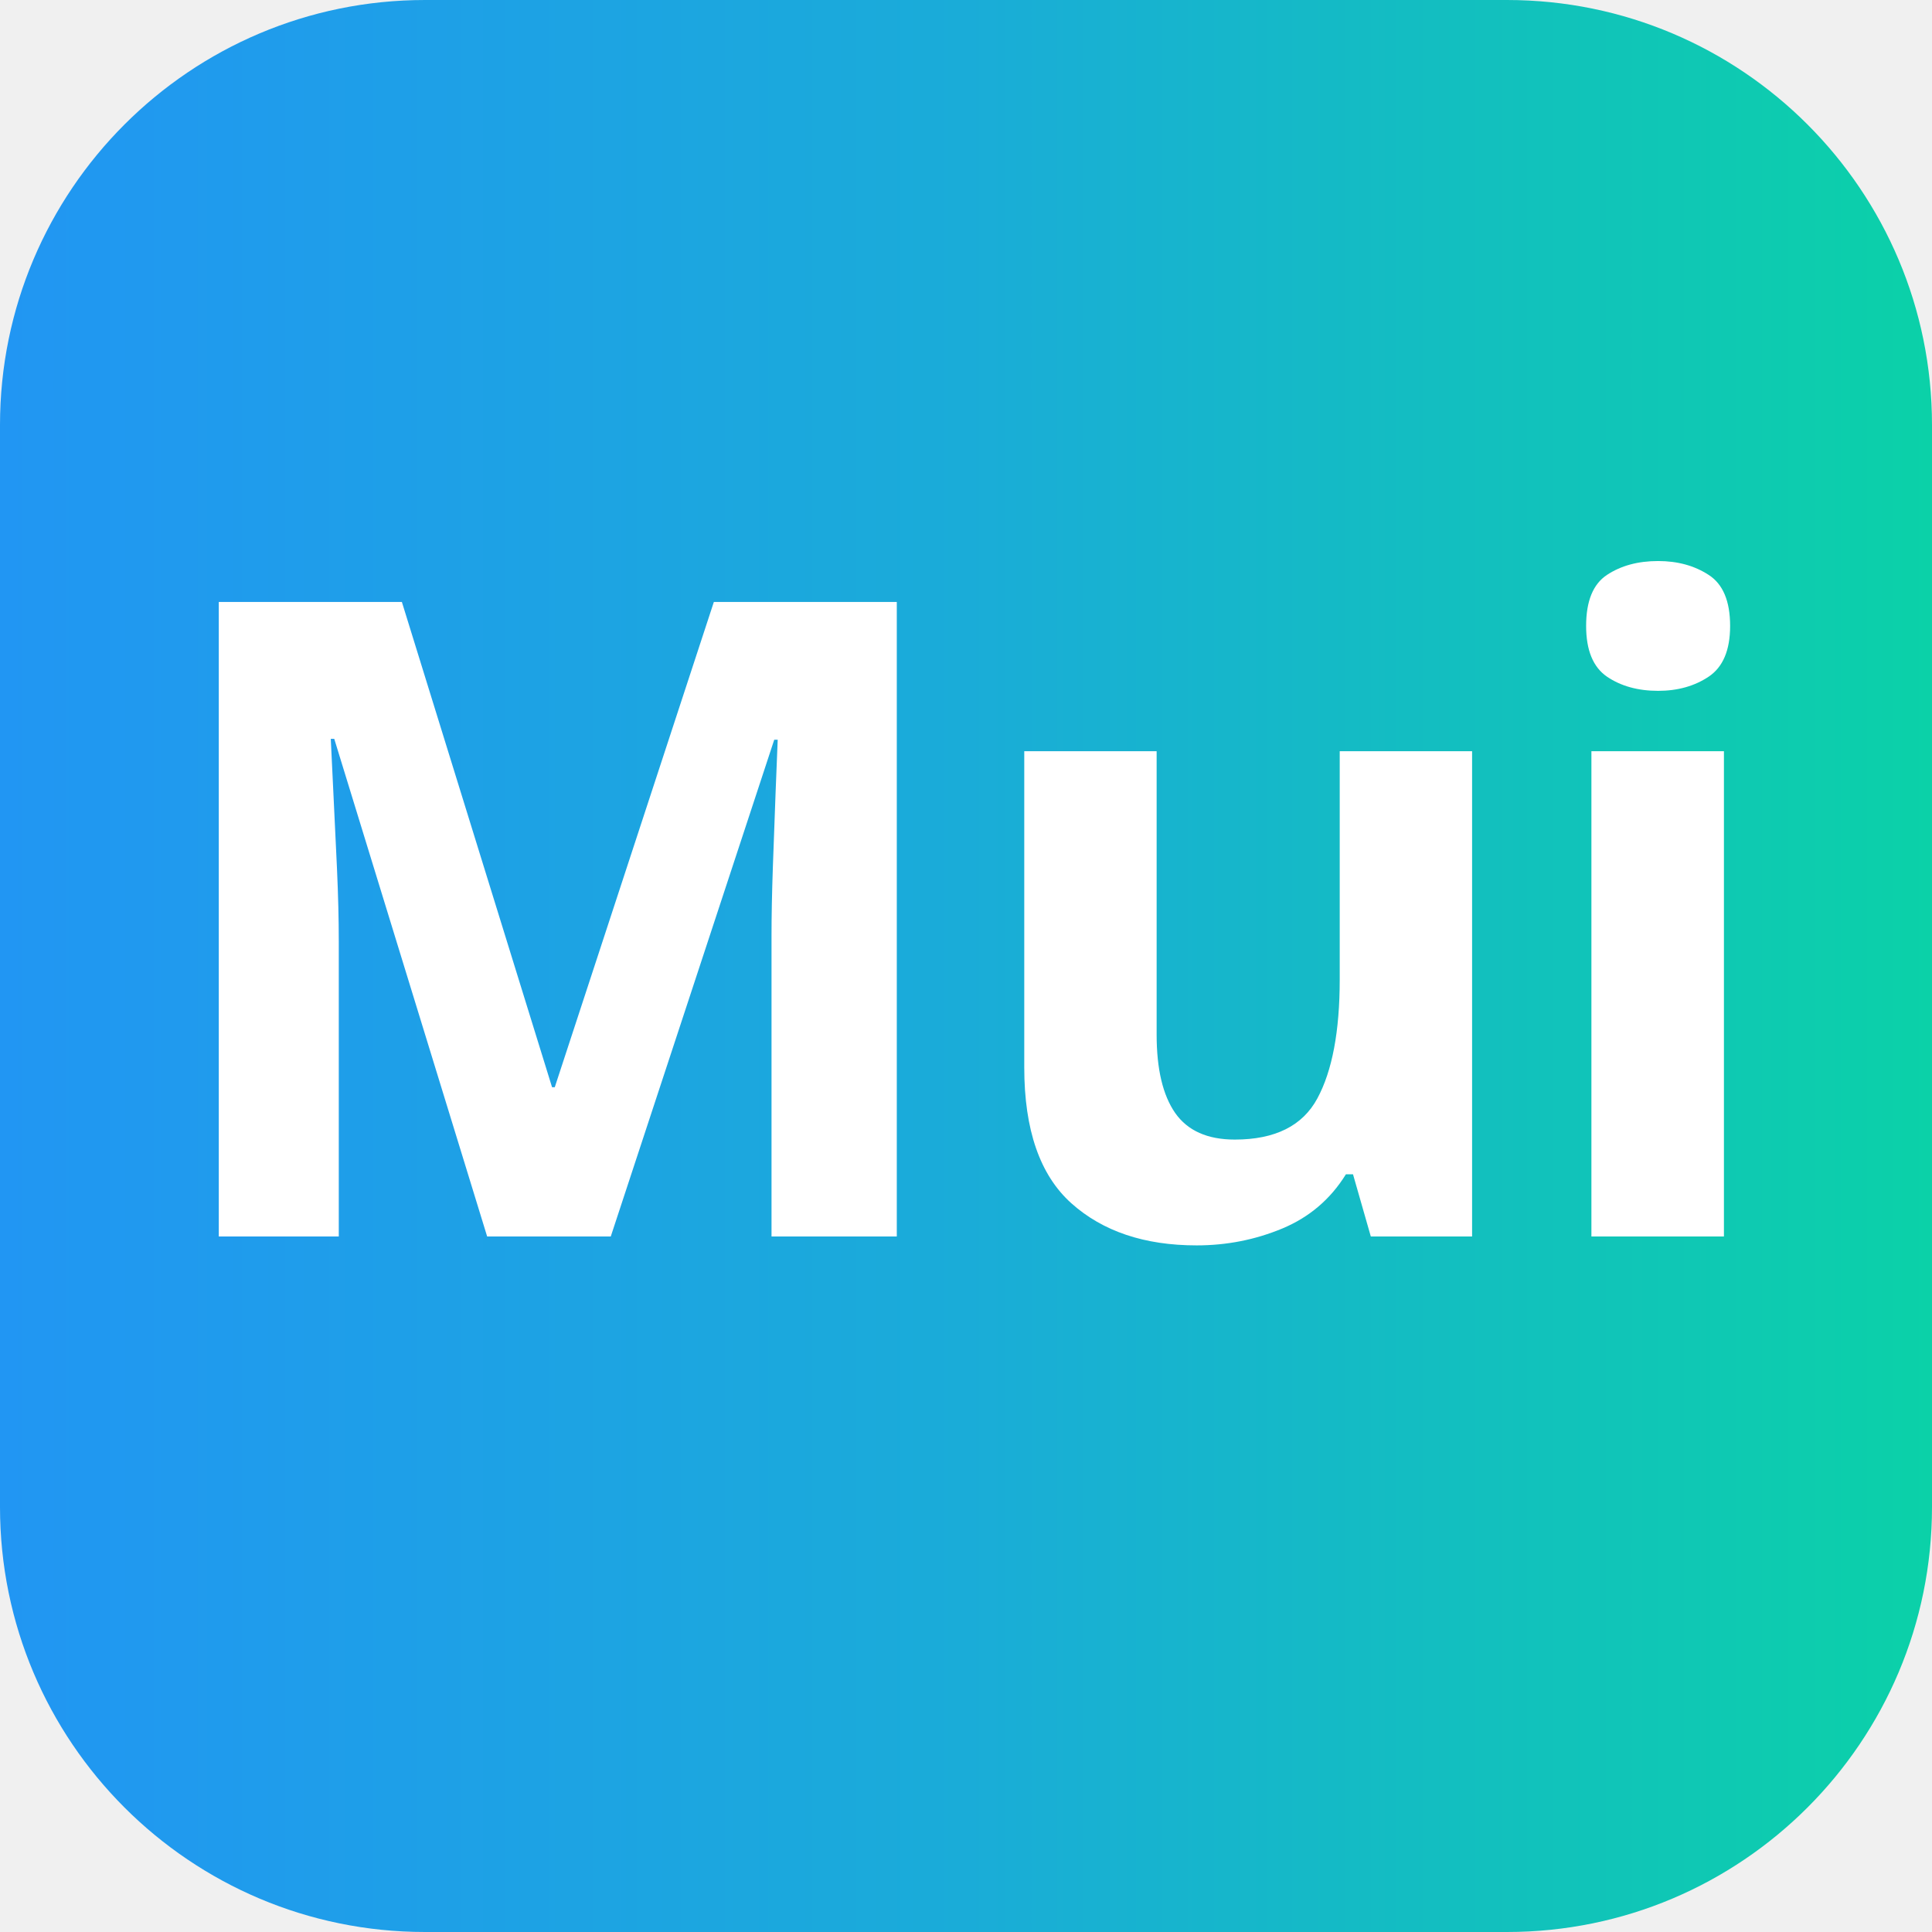
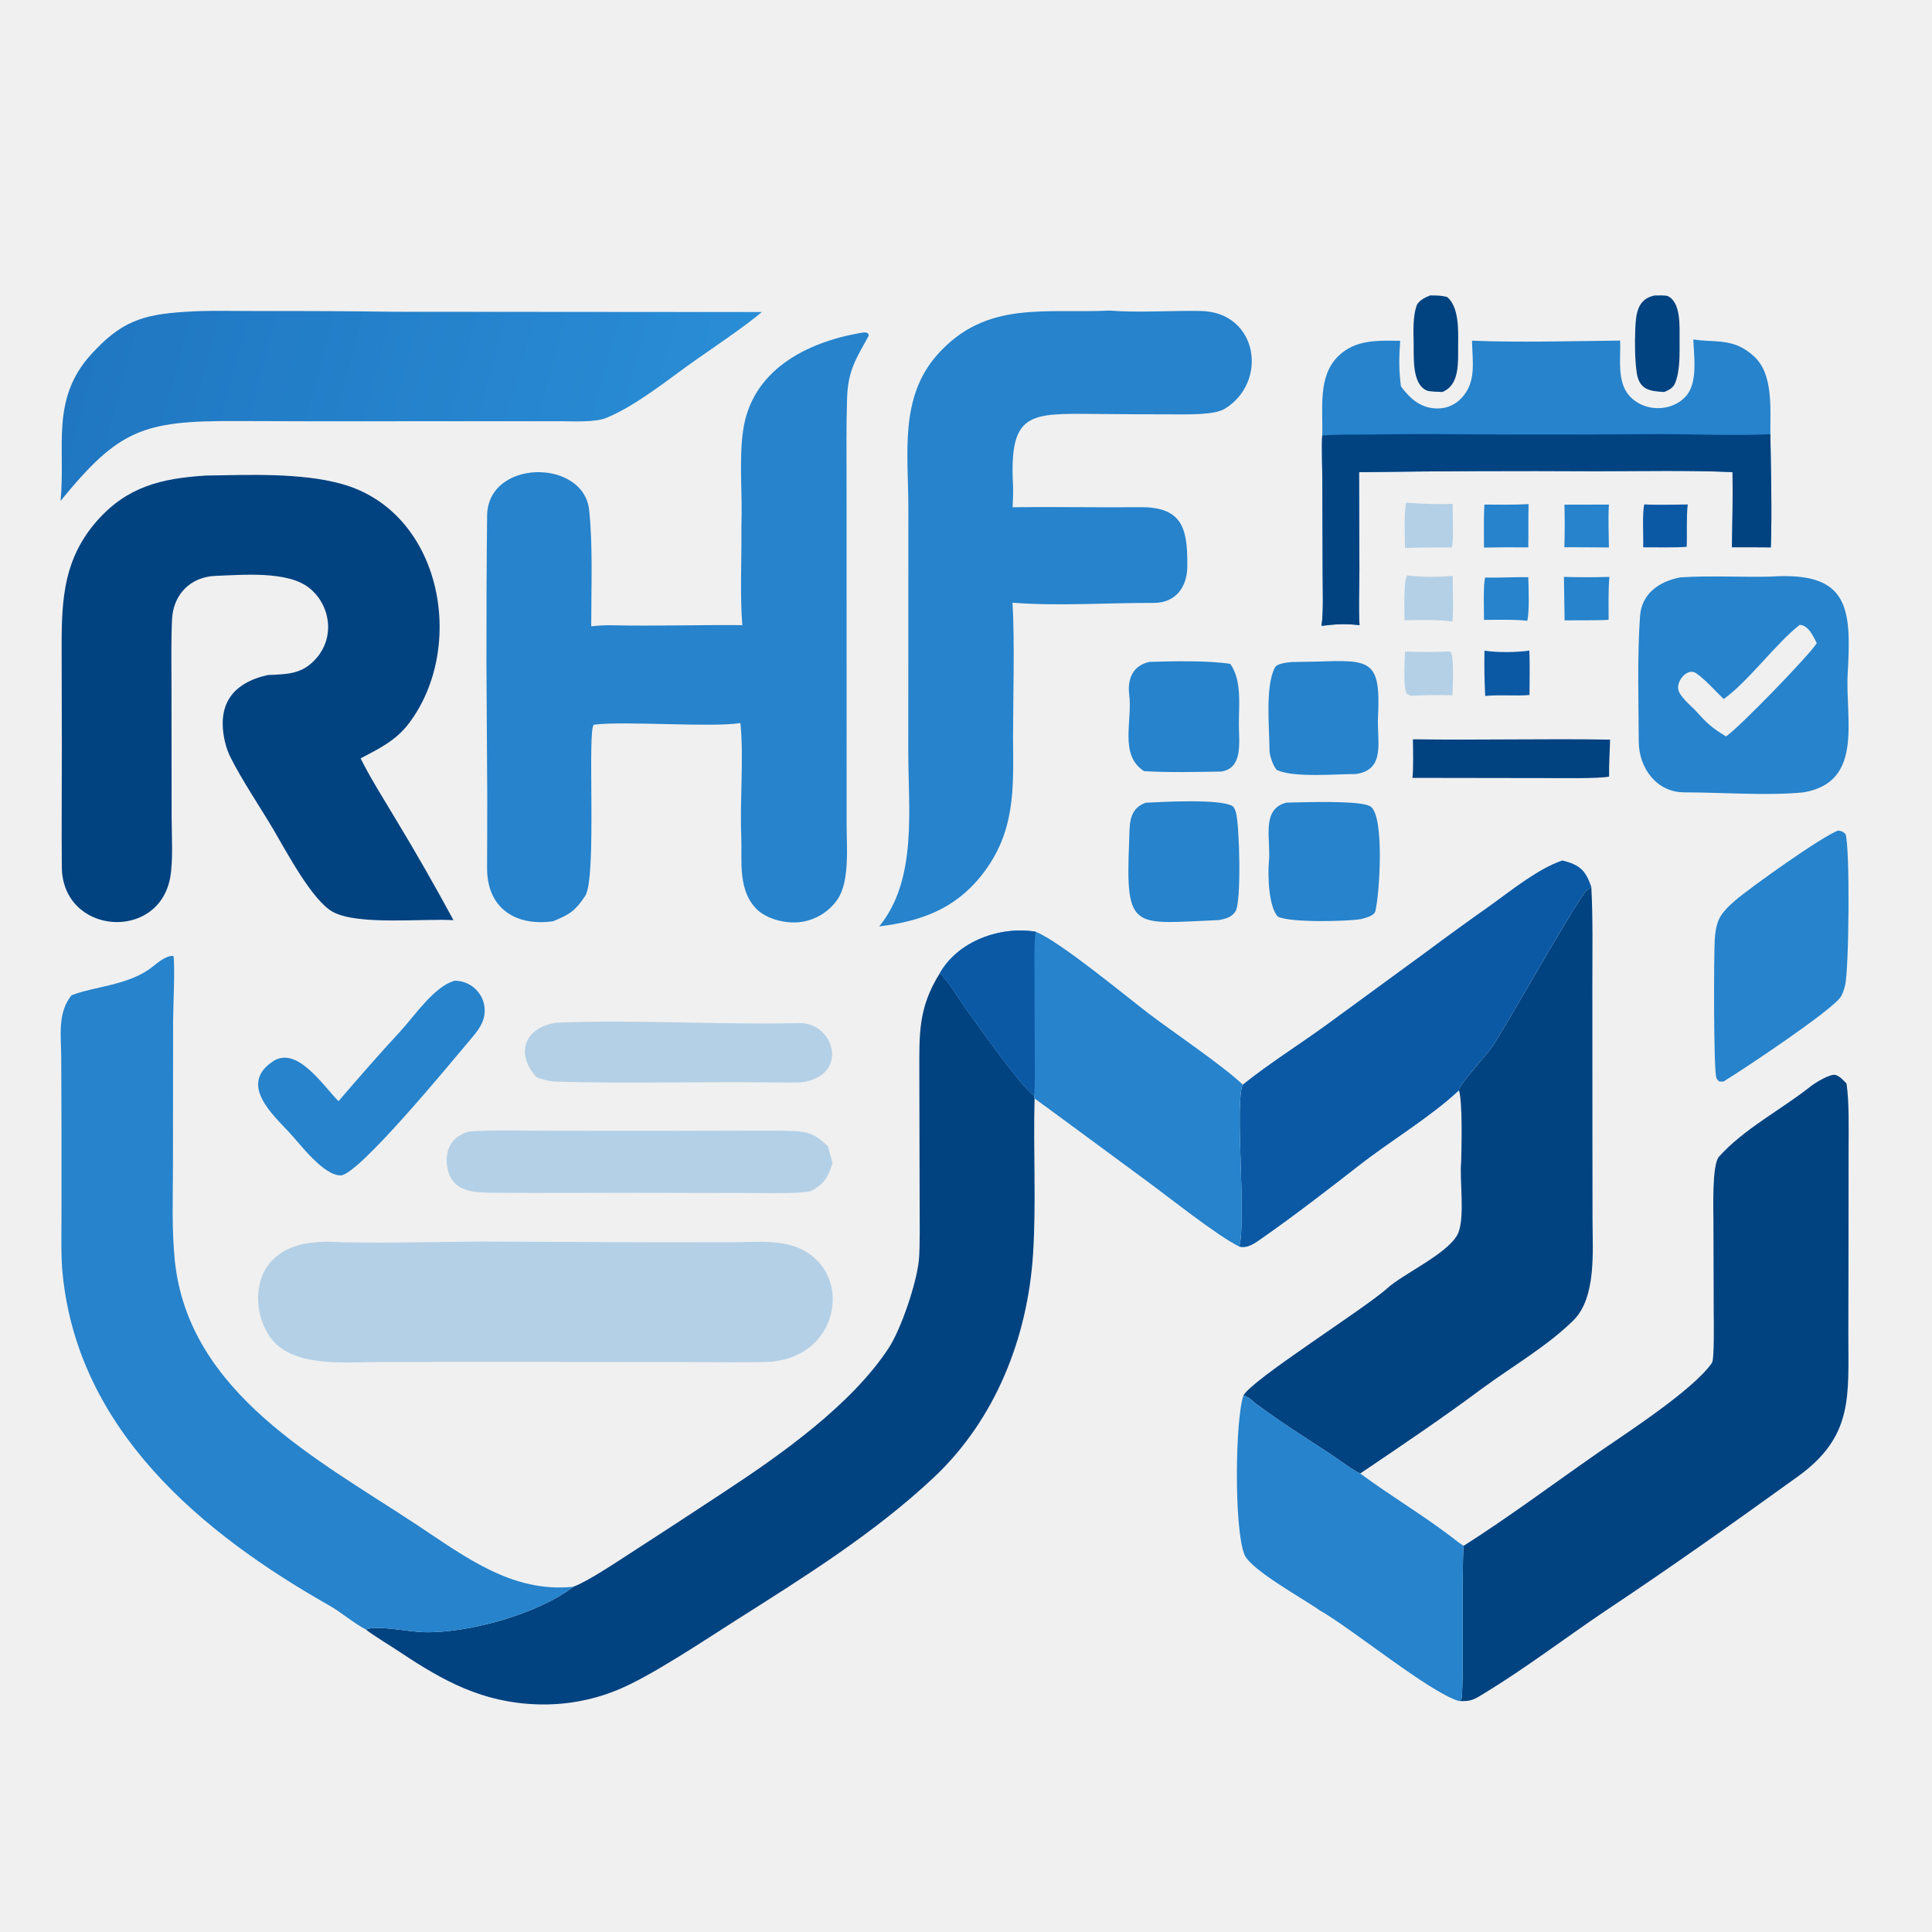
- <svg xmlns="http://www.w3.org/2000/svg" viewBox="0 0 200 200" width="256" height="256">
-   <defs>
-     <linearGradient id="favGrad2" x1="0" y1="0" x2="200" y2="0" gradientUnits="userSpaceOnUse">
-       <stop offset="0%" stop-color="#2196F3" />
-       <stop offset="50%" stop-color="#1AACD8" />
-       <stop offset="100%" stop-color="#0BD1A8" />
-     </linearGradient>
-   </defs>
-   <rect x="0" y="0" width="200" height="200" rx="44" fill="url(#favGrad2)" />
-   <text x="100" y="128" font-family="Poppins, sans-serif" font-weight="900" font-size="92" letter-spacing="-2" fill="#ffffff" text-anchor="middle">Mui</text>
+ <svg xmlns="http://www.w3.org/2000/svg" id="svg" version="1.1" viewBox="0 0 300 300" width="300" height="300">
+   <svg>
+     <defs>
+       <clipPath id="clip-1">
+         <rect x="0" y="0" transform="scale(0.20833,0.20833)" width="1440" height="1440" fill="none" />
+       </clipPath>
+       <linearGradient x1="14.083" y1="49.216" x2="109.303" y2="74.806" gradientUnits="userSpaceOnUse" id="color-1">
+         <stop offset="0" stop-color="#2076c1" />
+         <stop offset="1" stop-color="#298dd5" />
+       </linearGradient>
+     </defs>
+     <g clip-path="url(#clip-1)" fill="none" fill-rule="nonzero" stroke="none" stroke-width="1" stroke-linecap="butt" stroke-linejoin="miter" stroke-miterlimit="10" stroke-dasharray="" stroke-dashoffset="0" font-family="none" font-weight="none" font-size="none" text-anchor="none" style="mix-blend-mode: normal">
+       <path d="M133.467,51.721c0.56,-0.088 0.855,-0.205 1.347,0.058l0.075,0.362c-1.905,3.46 -3.203,5.345 -3.351,9.593c-0.15,4.306 -0.085,8.603 -0.086,12.911l0.008,40.724l0.003,12.639c-0,3.388 0.513,8.89 -1.436,11.678c-1.285,1.852 -3.271,3.099 -5.499,3.451c-2.194,0.369 -5.032,-0.29 -6.731,-1.682c-3.35,-2.993 -2.536,-7.756 -2.696,-11.702c-0.229,-5.652 0.416,-11.911 -0.129,-17.481c-4.421,0.725 -18.146,-0.354 -22.722,0.255c-1.14,0.151 0.484,23.799 -1.38,26.589c-1.523,2.279 -2.299,2.828 -4.975,3.934c-5.871,0.835 -10.269,-2.055 -10.261,-8.244c0.005,-3.636 0.034,-7.31 0.028,-10.946l-0.127,-20.696c-0.011,-7.702 0.02,-15.411 0.106,-23.108c0.098,-8.794 15.024,-8.892 15.85,-0.81c0.587,5.746 0.304,12.174 0.313,18.006c1.016,-0.116 2.239,-0.183 3.267,-0.16c6.727,0.15 13.477,-0.084 20.198,-0.019c-0.388,-4.471 -0.082,-10.71 -0.143,-15.41c0.194,-4.813 -0.404,-9.952 0.247,-14.706c1.302,-9.504 9.864,-13.76 18.094,-15.236z" fill="#2683cc" />
+       <path d="M32.026,73.843c6.623,-0.101 14.664,-0.458 21.01,1.296c15.612,4.315 19.455,25.342 10.434,37.216c-2.024,2.664 -4.594,3.888 -7.473,5.404c1.425,2.914 3.655,6.43 5.346,9.272c3.155,5.209 6.181,10.495 9.073,15.854c-4.789,-0.286 -14.664,0.822 -18.645,-1.241c-3.266,-1.693 -7.384,-9.579 -9.371,-12.931c-2.003,-3.379 -4.824,-7.56 -6.584,-11.073c-0.388,-0.768 -0.681,-1.581 -0.873,-2.42c-1.331,-5.684 1.04,-9.135 6.608,-10.397c3.149,-0.156 5.476,-0.085 7.702,-2.768c1.251,-1.485 1.851,-3.412 1.666,-5.345c-0.186,-2.106 -1.217,-4.047 -2.857,-5.381c-3.36,-2.727 -10.418,-2.054 -14.553,-1.911c-3.934,0.135 -6.631,2.894 -6.801,6.822c-0.152,3.529 -0.082,6.988 -0.078,10.499l0.02,20.195c0.011,2.665 0.255,6.86 -0.238,9.424c-1.908,9.918 -16.718,8.75 -16.813,-1.724c-0.056,-6.214 0.01,-12.548 0.001,-18.777l-0.025,-13.465c-0.01,-7.891 -0.239,-14.987 5.451,-21.473c4.733,-5.396 10.115,-6.653 16.999,-7.075z" fill="#014280" />
+       <path d="M145.917,151.154c1.231,0.959 2.709,3.545 3.646,4.868c1.832,2.586 8.855,12.591 10.999,14.102l0.088,0.443c-0.223,7.942 0.267,16.29 -0.239,24.156c-0.833,12.955 -5.824,25.668 -15.38,34.663c-9.161,8.623 -20.049,15.429 -30.657,22.148c-4.862,3.079 -13.507,8.902 -18.688,10.96c-3.897,1.567 -8.079,2.302 -12.277,2.156c-8.432,-0.273 -14.504,-3.569 -21.366,-8.156c-1.236,-0.827 -4.182,-2.608 -5.217,-3.452c1.49,-0.752 6.63,0.346 8.98,0.406c6.937,0.175 17.778,-2.846 23.201,-7.054c2.245,-0.815 6.671,-3.802 8.81,-5.175c4.997,-3.225 9.977,-6.479 14.94,-9.758c8.624,-5.667 19.491,-13.383 25.215,-22.102c1.955,-2.976 4.318,-10.02 4.697,-13.56c0.224,-2.088 0.125,-7.034 0.129,-9.417l-0.043,-19.763c-0.004,-5.983 -0.211,-10.079 3.161,-15.466z" fill="#014280" />
+       <path d="M172.294,48.224c4.265,0.367 9.538,-0.02 14.154,0.063c8.881,0.161 10.55,11.02 3.733,15.187c-1.64,1.002 -5.85,0.863 -7.963,0.866c-4.105,-0 -8.21,-0.021 -12.316,-0.063c-10.015,-0.078 -13.211,-0.3 -12.599,11.133c0.051,0.95 -0.024,2.367 -0.065,3.359c0.129,-0.005 0.258,-0.008 0.387,-0.009c6.434,-0.08 12.926,0.061 19.374,-0.004c6.37,-0.064 7.416,3.038 7.362,8.822c0.116,3.312 -1.604,6.064 -5.252,6.044c-6.957,-0.037 -15,0.529 -21.887,-0.039c0.351,5.95 0.091,14.736 0.081,20.897c0.056,7.897 0.438,14.67 -4.843,21.382c-4.19,5.327 -9.529,7.199 -15.937,7.99c5.978,-7.308 4.502,-18.24 4.514,-27.283l0.014,-37.764c-0.004,-8.318 -1.439,-17.082 4.531,-23.764c7.576,-8.477 16.723,-6.311 26.712,-6.816z" fill="#2683cc" />
+       <path d="M11.114,154.545c3.491,-1.395 8.986,-1.518 12.628,-4.475c0.791,-0.642 2.184,-1.763 3.188,-1.625c0.279,1.388 -0.051,8.212 -0.053,10.034l-0.019,22.191c-0.008,4.94 -0.216,10.287 0.297,15.171c2.174,20.453 22.126,30.73 37.466,40.867c7.556,4.994 14.876,10.665 24.386,9.685c-5.423,4.208 -16.264,7.229 -23.201,7.054c-2.35,-0.06 -7.491,-1.158 -8.98,-0.406c-1.993,-1.058 -3.813,-2.673 -5.759,-3.777c-19.842,-11.258 -38.919,-27.185 -41.338,-51.419c-0.278,-2.786 -0.182,-5.69 -0.182,-8.52l0.003,-13.712l-0.04,-11.321c-0.011,-3.413 -0.63,-7.016 1.604,-9.749z" fill="#2683cc" />
+       <path d="M227.277,240.031c7.085,-4.506 13.808,-9.542 21.075,-14.6c3.821,-2.66 14.571,-9.573 17.481,-13.808c0.388,-0.565 0.281,-6.61 0.271,-7.914l-0.044,-13.976c0.004,-1.947 -0.25,-8.875 0.863,-10.12c3.85,-4.314 9.671,-7.303 14.217,-10.908c0.735,-0.583 3.085,-2.018 3.888,-1.786c0.654,0.19 1.21,0.835 1.698,1.326c0.435,2.966 0.323,7.036 0.323,10.121l-0.013,14.36l-0.025,14.318c-0.017,9.708 0.848,15.96 -7.833,22.219c-9.917,7.15 -19.906,14.233 -30.092,21.006c-6.221,4.208 -12.233,8.79 -18.667,12.706c-1.583,0.965 -2.075,1.267 -3.931,1.148l0.408,-0.165c0.475,-0.856 0.027,-20.652 0.381,-23.927z" fill="#014280" />
+       <path d="M247.096,137.703c0.265,4.795 0.163,10.016 0.165,14.854l0.008,22.961l0.017,13.951c0.006,4.729 0.623,12.004 -2.965,15.552c-4.035,3.993 -9.452,7.114 -14.029,10.479c-6.34,4.719 -12.583,8.917 -19.073,13.302c-0.958,-0.373 -3.7,-2.415 -4.726,-3.085c-3.857,-2.523 -7.797,-5.008 -11.492,-7.763c-0.74,-0.552 -0.963,-0.994 -1.924,-1.25c1.2,-2.419 18.835,-13.482 22.401,-16.714c2.371,-2.15 9.031,-5.177 10.775,-8.162c1.348,-2.305 0.333,-8.649 0.64,-11.445c0.048,-2.323 0.233,-9.059 -0.338,-11.072c0.006,-0.057 0.004,-0.116 0.019,-0.172c0.223,-0.92 4.229,-5.293 5.052,-6.49c2.34,-3.407 13.604,-23.622 14.794,-24.405c0.244,-0.16 0.456,-0.353 0.677,-0.541z" fill="#014280" />
+       <path d="M28.748,48.422c3.152,-0.24 7.758,-0.126 11.055,-0.126c7.188,-0.017 14.376,0.021 21.563,0.115l56.938,0.043c-2.769,2.324 -7.228,5.309 -10.307,7.467c-4.212,2.951 -9.163,7.06 -13.881,8.981c-1.684,0.686 -5.021,0.522 -6.876,0.504l-38.832,0.009l-11.904,-0.035c-14.357,-0.05 -18.075,1.344 -27.102,12.402c0.821,-8.141 -1.628,-15.703 4.696,-22.692c4.602,-5.086 7.909,-6.257 14.652,-6.668z" fill="url(#color-1)" />
+       <path d="M50.658,192.811c7.529,0.312 16.167,0.021 23.767,-0.02l27.622,0.109l11.802,-0.016c3.927,-0.007 8.239,-0.533 11.596,1.664c5.789,3.787 4.776,12.438 -1.104,15.548c-1.678,0.887 -2.506,1.04 -4.403,1.352c-4.652,0.181 -10.092,0.037 -14.826,0.042l-29.284,-0.023l-16.491,0.017c-4.978,0.01 -12.45,0.794 -16.285,-2.625c-3.365,-3.001 -4.121,-9.579 -0.956,-12.959c2.397,-2.56 5.29,-2.973 8.562,-3.088z" fill="#b4d0e6" />
+       <path d="M262.938,52.711c3.429,0.542 6.312,-0.319 9.498,2.693c2.95,2.79 2.433,8.101 2.462,12.026c0.085,5.246 0.271,12.394 0.069,17.562c-2.008,-0.017 -4.017,-0.022 -6.023,-0.015c0.067,-3.81 0.131,-7.859 0.081,-11.666c-6.675,-0.315 -14.492,-0.142 -21.246,-0.142c-12.25,-0.07 -24.5,-0.019 -36.748,0.153l0.056,15.168c-0.004,2.529 -0.158,6.151 0.021,8.575c-2.333,-0.236 -3.574,-0.163 -5.908,0.113c0.319,-1.961 0.192,-5.348 0.185,-7.463l-0.047,-14.964c-0.005,-1.491 -0.142,-5.807 -0.022,-7.108c0.135,-4.149 -0.732,-9.214 2.498,-12.349c2.714,-2.634 6.154,-2.399 9.606,-2.377c-0.188,2.671 -0.215,4.44 0.115,7.074c1.46,1.973 3.169,3.475 5.785,3.434c1.365,-0.018 2.665,-0.59 3.598,-1.586c2.377,-2.499 1.717,-5.643 1.658,-8.939c6.987,0.299 15.9,0.062 23.002,-0.014c0.098,2.828 -0.54,6.436 1.483,8.635c2.223,2.418 6.325,2.494 8.61,0.137c2.025,-2.086 1.369,-6.199 1.265,-8.947z" fill="#2683cc" />
+       <path d="M274.898,67.43c0.085,5.246 0.271,12.394 0.069,17.562c-2.008,-0.017 -4.017,-0.022 -6.023,-0.015c0.067,-3.81 0.131,-7.859 0.081,-11.666c-6.675,-0.315 -14.492,-0.142 -21.246,-0.142c-12.25,-0.07 -24.5,-0.019 -36.748,0.153l0.056,15.168c-0.004,2.529 -0.158,6.151 0.021,8.575c-2.333,-0.236 -3.574,-0.163 -5.908,0.113c0.319,-1.961 0.192,-5.348 0.185,-7.463l-0.047,-14.964c-0.005,-1.491 -0.142,-5.807 -0.022,-7.108c1.906,-0.216 5.458,-0.149 7.479,-0.17c4.802,-0.073 9.604,-0.084 14.408,-0.034c10.098,0.059 20.198,0.049 30.296,-0.031c5.554,0.003 11.902,0.278 17.398,0.022z" fill="#014280" />
+       <path d="M192.976,168.425c4.077,-3.283 8.729,-6.189 12.96,-9.261l15.411,-11.265c3.35,-2.496 6.731,-4.947 10.144,-7.353c3.202,-2.299 7.473,-5.744 11.127,-6.934c2.692,0.691 3.565,1.491 4.477,4.091c-0.221,0.188 -0.433,0.382 -0.677,0.541c-1.19,0.783 -12.454,20.998 -14.794,24.405c-0.823,1.197 -4.829,5.57 -5.052,6.49c-0.015,0.056 -0.013,0.115 -0.019,0.172c-4.494,4.191 -10.512,7.762 -15.383,11.554c-5.013,3.903 -10.055,7.807 -15.261,11.447c-1.031,0.72 -2.209,1.605 -3.471,1.262c1.131,-4.433 -0.759,-22.349 0.538,-25.15z" fill="#0b59a5" />
+       <path d="M145.917,151.154c2.815,-5.018 9.388,-7.387 14.903,-6.473c3.753,1.493 13.946,9.957 17.579,12.726c3.603,2.745 11.532,8.086 14.576,11.018c-1.296,2.8 0.593,20.716 -0.538,25.15c-3.418,-1.685 -10.54,-7.376 -13.951,-9.881c-5.921,-4.349 -11.895,-8.799 -17.837,-13.125l-0.088,-0.443c-2.143,-1.511 -9.167,-11.516 -10.999,-14.102c-0.938,-1.324 -2.415,-3.91 -3.646,-4.868z" fill="#2683cc" />
+       <path d="M145.917,151.154c2.815,-5.018 9.388,-7.387 14.903,-6.473c-0.245,1.577 -0.183,4.292 -0.185,5.978l0.036,12.475c0.005,1.743 0.085,5.415 -0.11,6.991c-2.143,-1.511 -9.167,-11.516 -10.999,-14.102c-0.938,-1.324 -2.415,-3.91 -3.646,-4.868z" fill="#0b59a5" />
+       <path d="M260.919,89.656c4.481,-0.315 10.106,0.011 14.167,-0.127c12.104,-0.782 12.394,4.983 11.823,15.06c-0.4,7.053 2.562,16.864 -6.865,18.447c-5.535,0.563 -12.881,0.002 -18.538,-0.002c-4.25,-0.003 -7.025,-3.753 -7.042,-7.89c-0.025,-6.288 -0.244,-13.102 0.196,-19.416c0.229,-3.554 2.977,-5.455 6.258,-6.072zM267.652,108.542c-1.277,-1.229 -2.856,-3.028 -4.281,-4.007c-1.34,-0.92 -3.06,1.192 -2.765,2.513c0.127,0.977 1.858,2.481 2.49,3.102c1.938,2.113 2.448,2.688 4.915,4.202c1.854,-1.179 13.092,-12.758 14.098,-14.491c-0.542,-1.027 -1.275,-2.778 -2.648,-2.831c-3.59,2.753 -8.081,8.9 -11.808,11.513z" fill="#2683cc" />
+       <path d="M193.076,216.704c0.961,0.256 1.184,0.698 1.924,1.25c3.695,2.754 7.636,5.24 11.492,7.763c1.026,0.671 3.768,2.712 4.726,3.085c4.64,3.444 9.696,6.419 14.294,9.952c0.485,0.373 1.262,1.004 1.765,1.277c-0.354,3.275 0.094,23.071 -0.381,23.927l-0.408,0.165c-4.646,-1.431 -16.533,-11.215 -21.536,-14.048c-2.373,-1.717 -10.764,-6.294 -11.722,-8.696c-1.625,-4.071 -1.432,-20.944 -0.153,-24.675z" fill="#2683cc" />
+       <path d="M72.748,175.723c0.521,-0.051 1.044,-0.086 1.568,-0.105c3.576,-0.156 7.514,-0.041 11.129,-0.033l19.858,0.011l11.808,-0.029c2.013,-0.005 4.004,-0.029 6.017,0.055c2.664,0.11 3.51,0.6 5.441,2.365l0.709,2.666l-0.318,0.853c-0.663,1.766 -1.431,2.681 -3.155,3.463c-1.908,0.407 -6.332,0.289 -8.49,0.289l-14.724,-0.033c-8.842,-0.04 -17.688,0.069 -26.526,-0.024c-2.608,-0.027 -5.592,-0.267 -6.434,-3.217c-0.797,-2.795 0.12,-5.409 3.116,-6.261z" fill="#b4d0e6" />
+       <path d="M285.456,128.963c0.623,0.144 0.679,0.131 1.119,0.561c0.708,2.097 0.544,20.975 -0.071,23.472c-0.156,0.636 -0.371,1.413 -0.779,1.936c-1.831,2.336 -14.844,11.014 -18.102,13.009l-0.635,-0.003c-0.202,-0.157 -0.35,-0.29 -0.456,-0.529c-0.473,-1.068 -0.41,-19.361 -0.265,-21.538c0.067,-1.004 0.227,-2.201 0.65,-3.121c0.521,-1.129 1.61,-2.136 2.535,-2.933c2.333,-2.008 13.573,-10.027 16.004,-10.856z" fill="#2683cc" />
+       <path d="M86.359,158.81c12.251,-0.53 25.385,0.356 37.726,0.057c5.521,-0.134 7.942,8.272 0.225,9.211c-1.431,0.028 -2.914,0.019 -4.349,-0c-11.209,-0.145 -22.45,0.207 -33.65,-0.125c-1.056,-0.031 -2.024,-0.324 -3.008,-0.683c-3.397,-3.782 -1.775,-7.723 3.055,-8.459z" fill="#b4d0e6" />
+       <path d="M70.615,152.288c1.043,-0.026 2.226,0.42 3.011,1.103c0.965,0.84 1.54,1.929 1.626,3.214c0.141,2.105 -1.099,3.5 -2.374,5.007c-2.625,3.104 -17.243,20.913 -19.98,20.905c-2.7,-0.007 -6.236,-4.801 -7.971,-6.665c-2.539,-2.747 -7.905,-7.474 -2.553,-11.039c3.74,-2.491 7.768,3.748 10.19,6.176c3.111,-3.611 6.288,-7.276 9.531,-10.766c2.222,-2.391 5.33,-7.089 8.519,-7.935z" fill="#2683cc" />
+       <path d="M199.767,124.63c2.229,-0.022 11.648,-0.432 13.085,0.63c2.129,1.572 1.39,13.418 0.713,16.226c-0.177,0.733 -1.608,1.078 -2.265,1.236c-2.24,0.362 -10.922,0.571 -12.854,-0.378c-1.46,-1.433 -1.608,-6.538 -1.405,-8.586c0.337,-3.391 -1.307,-8.11 2.725,-9.128z" fill="#2683cc" />
+       <path d="M177.896,124.65c2.719,-0.145 11.388,-0.612 13.422,0.479c0.322,0.172 0.5,0.707 0.597,1.044c0.557,1.948 0.868,13.846 -0.056,15.319c-0.606,0.967 -1.505,1.14 -2.536,1.374c-13.3,0.532 -14.597,1.917 -13.99,-12.138c0.107,-2.469 -0.208,-5.092 2.562,-6.077z" fill="#2683cc" />
+       <path d="M200.56,102.8c1.109,-0.021 2.822,-0.044 3.799,-0.068c8.383,-0.264 10.079,-0.418 9.617,8.631c-0.19,3.691 1.267,8.142 -3.423,8.828c-2.974,-0.009 -9.51,0.592 -12.197,-0.582c-0.471,-0.206 -1.229,-2.165 -1.229,-3.09c-0.001,-3.42 -0.705,-9.939 0.842,-12.876c0.329,-0.625 1.936,-0.774 2.592,-0.842z" fill="#2683cc" />
+       <path d="M178.511,102.778c3.585,-0.115 9.114,-0.231 12.53,0.311c1.842,2.642 1.306,6.401 1.331,9.539c0.022,2.715 0.63,6.667 -2.737,7.175c-3.82,0.068 -8.209,0.172 -11.996,-0.062c-3.885,-2.521 -1.764,-7.756 -2.294,-11.908c-0.302,-2.368 0.551,-4.523 3.166,-5.055z" fill="#2683cc" />
+       <path d="M219.394,114.795c10.158,0.156 20.425,-0.118 30.615,0.055c-0.033,1.926 -0.192,3.787 -0.148,5.731c-1.312,0.356 -8.467,0.239 -10.175,0.239l-20.36,-0.031c0.169,-1.469 0.092,-4.442 0.069,-5.994z" fill="#014280" />
+       <path d="M222.09,45.871c0.996,0.019 1.65,-0.007 2.619,0.244c1.881,1.553 1.731,5.263 1.708,7.504c-0.027,2.541 0.31,6.15 -2.45,7.247c-0.515,-0.018 -1.994,-0.041 -2.415,-0.225c-2.39,-1.042 -1.979,-5.365 -2.044,-7.569c-0.05,-1.671 -0.102,-3.979 0.45,-5.581c0.281,-0.816 1.425,-1.356 2.131,-1.62z" fill="#014280" />
+       <path d="M256.925,45.883c0.423,-0.01 1.744,-0.05 2.065,0.102c2.035,0.983 1.81,4.7 1.812,6.626c0.002,2.137 0.108,4.735 -0.64,6.757c-0.319,0.861 -0.954,1.18 -1.744,1.501c-2.244,-0.13 -3.821,-0.321 -4.26,-2.917c-0.312,-2.24 -0.321,-4.651 -0.229,-6.918c0.096,-2.357 0.356,-4.616 2.996,-5.152z" fill="#014280" />
+       <path d="M218.485,89.353c2.356,0.267 4.735,0.286 7.096,0.059c-0.023,1.68 0.16,5.679 -0.058,7.109c-2.119,-0.342 -5.213,-0.242 -7.435,-0.22c0,-1.313 -0.179,-6.013 0.398,-6.948z" fill="#b4d0e6" />
+       <path d="M218.344,78.066c2.21,0.138 5.06,0.298 7.233,0.171c-0.054,1.832 0.212,5.14 -0.135,6.775c-2.425,-0.026 -4.848,0.001 -7.273,0.079c-0.023,-1.621 -0.167,-5.631 0.175,-7.026z" fill="#b4d0e6" />
+       <path d="M224.729,101.166c0.227,-0.057 0.281,0.007 0.556,0.081c0.554,0.914 0.285,5.491 0.248,6.725c-2.138,-0.066 -4.275,-0.046 -6.412,0.06c-0.427,-0.126 -0.321,-0.102 -0.708,-0.354c-0.562,-1.302 -0.287,-4.983 -0.227,-6.504c2.25,0.066 4.294,0.124 6.544,-0.009z" fill="#b4d0e6" />
+       <path d="M230.51,101.039c2.135,0.302 4.833,0.277 6.971,-0.015c0.087,2.164 0.025,4.698 0.023,6.89c-1.806,0.198 -4.487,-0.073 -6.881,0.153c-0.125,-2.341 -0.163,-4.685 -0.113,-7.029z" fill="#0b59a5" />
+       <path d="M230.613,89.682c2.033,0.048 4.54,-0.081 6.698,-0.062c0.044,1.491 0.204,5.451 -0.163,6.779c-1.558,-0.23 -4.998,-0.146 -6.713,-0.146c0.006,-1.421 -0.142,-5.509 0.177,-6.571z" fill="#2683cc" />
+       <path d="M242.846,89.58c2.354,0.071 4.71,0.071 7.067,0c-0.194,1.788 -0.123,4.767 -0.129,6.652c-0.81,0.12 -5.765,0.081 -6.833,0.095c-0.023,-2.249 -0.058,-4.499 -0.104,-6.747z" fill="#2683cc" />
+       <path d="M230.496,78.349c2.273,0.014 4.596,0.058 6.862,-0.069c-0.069,2.205 -0.002,4.484 -0.048,6.715c-2.292,-0.025 -4.585,-0.015 -6.877,0.031c-0.002,-2.134 -0.056,-4.571 0.062,-6.677z" fill="#2683cc" />
+       <path d="M242.925,78.365l6.91,-0.015c-0.138,1.848 -0.025,4.737 -0.004,6.663c-2.292,-0.037 -4.621,-0.027 -6.917,-0.039c0.071,-2.202 0.073,-4.406 0.01,-6.609z" fill="#2683cc" />
+       <path d="M255.325,78.321c2.021,0.115 4.681,0.028 6.75,0.015c-0.246,1.986 -0.075,4.477 -0.167,6.573c-1.573,0.151 -5.046,0.068 -6.76,0.078c0.067,-1.563 -0.165,-5.431 0.177,-6.665z" fill="#0b59a5" />
+     </g>
+   </svg>
</svg>
